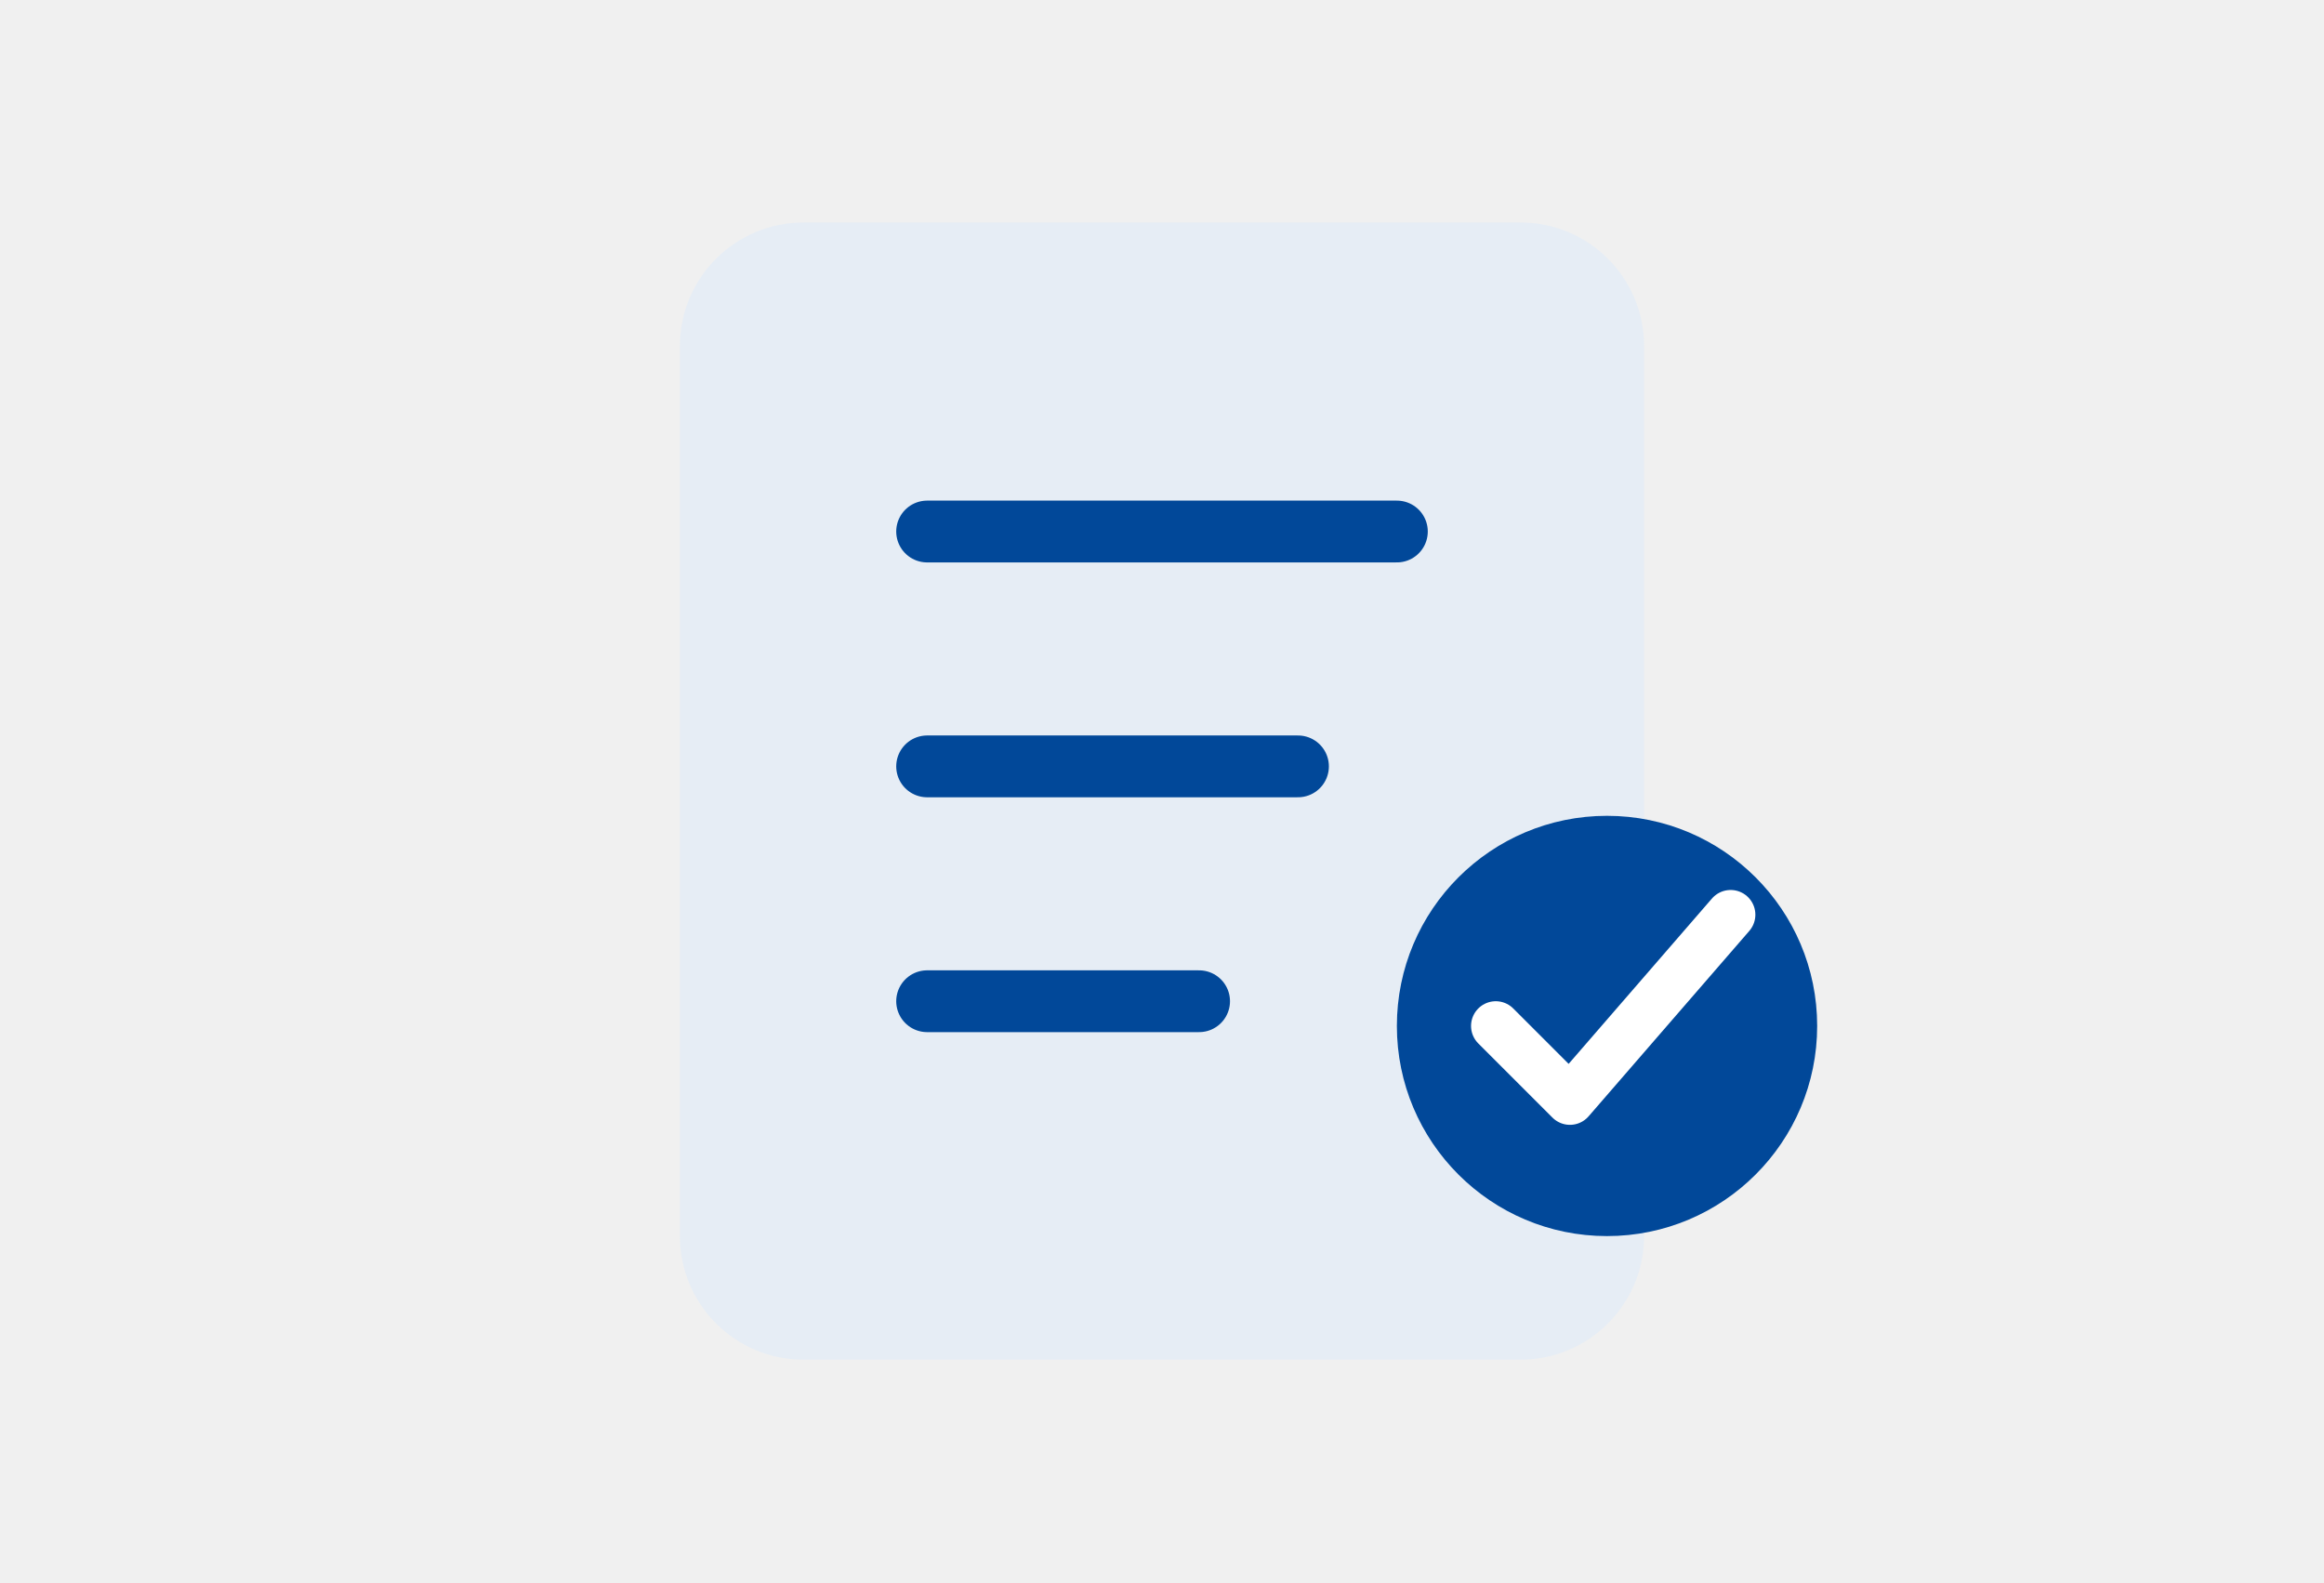
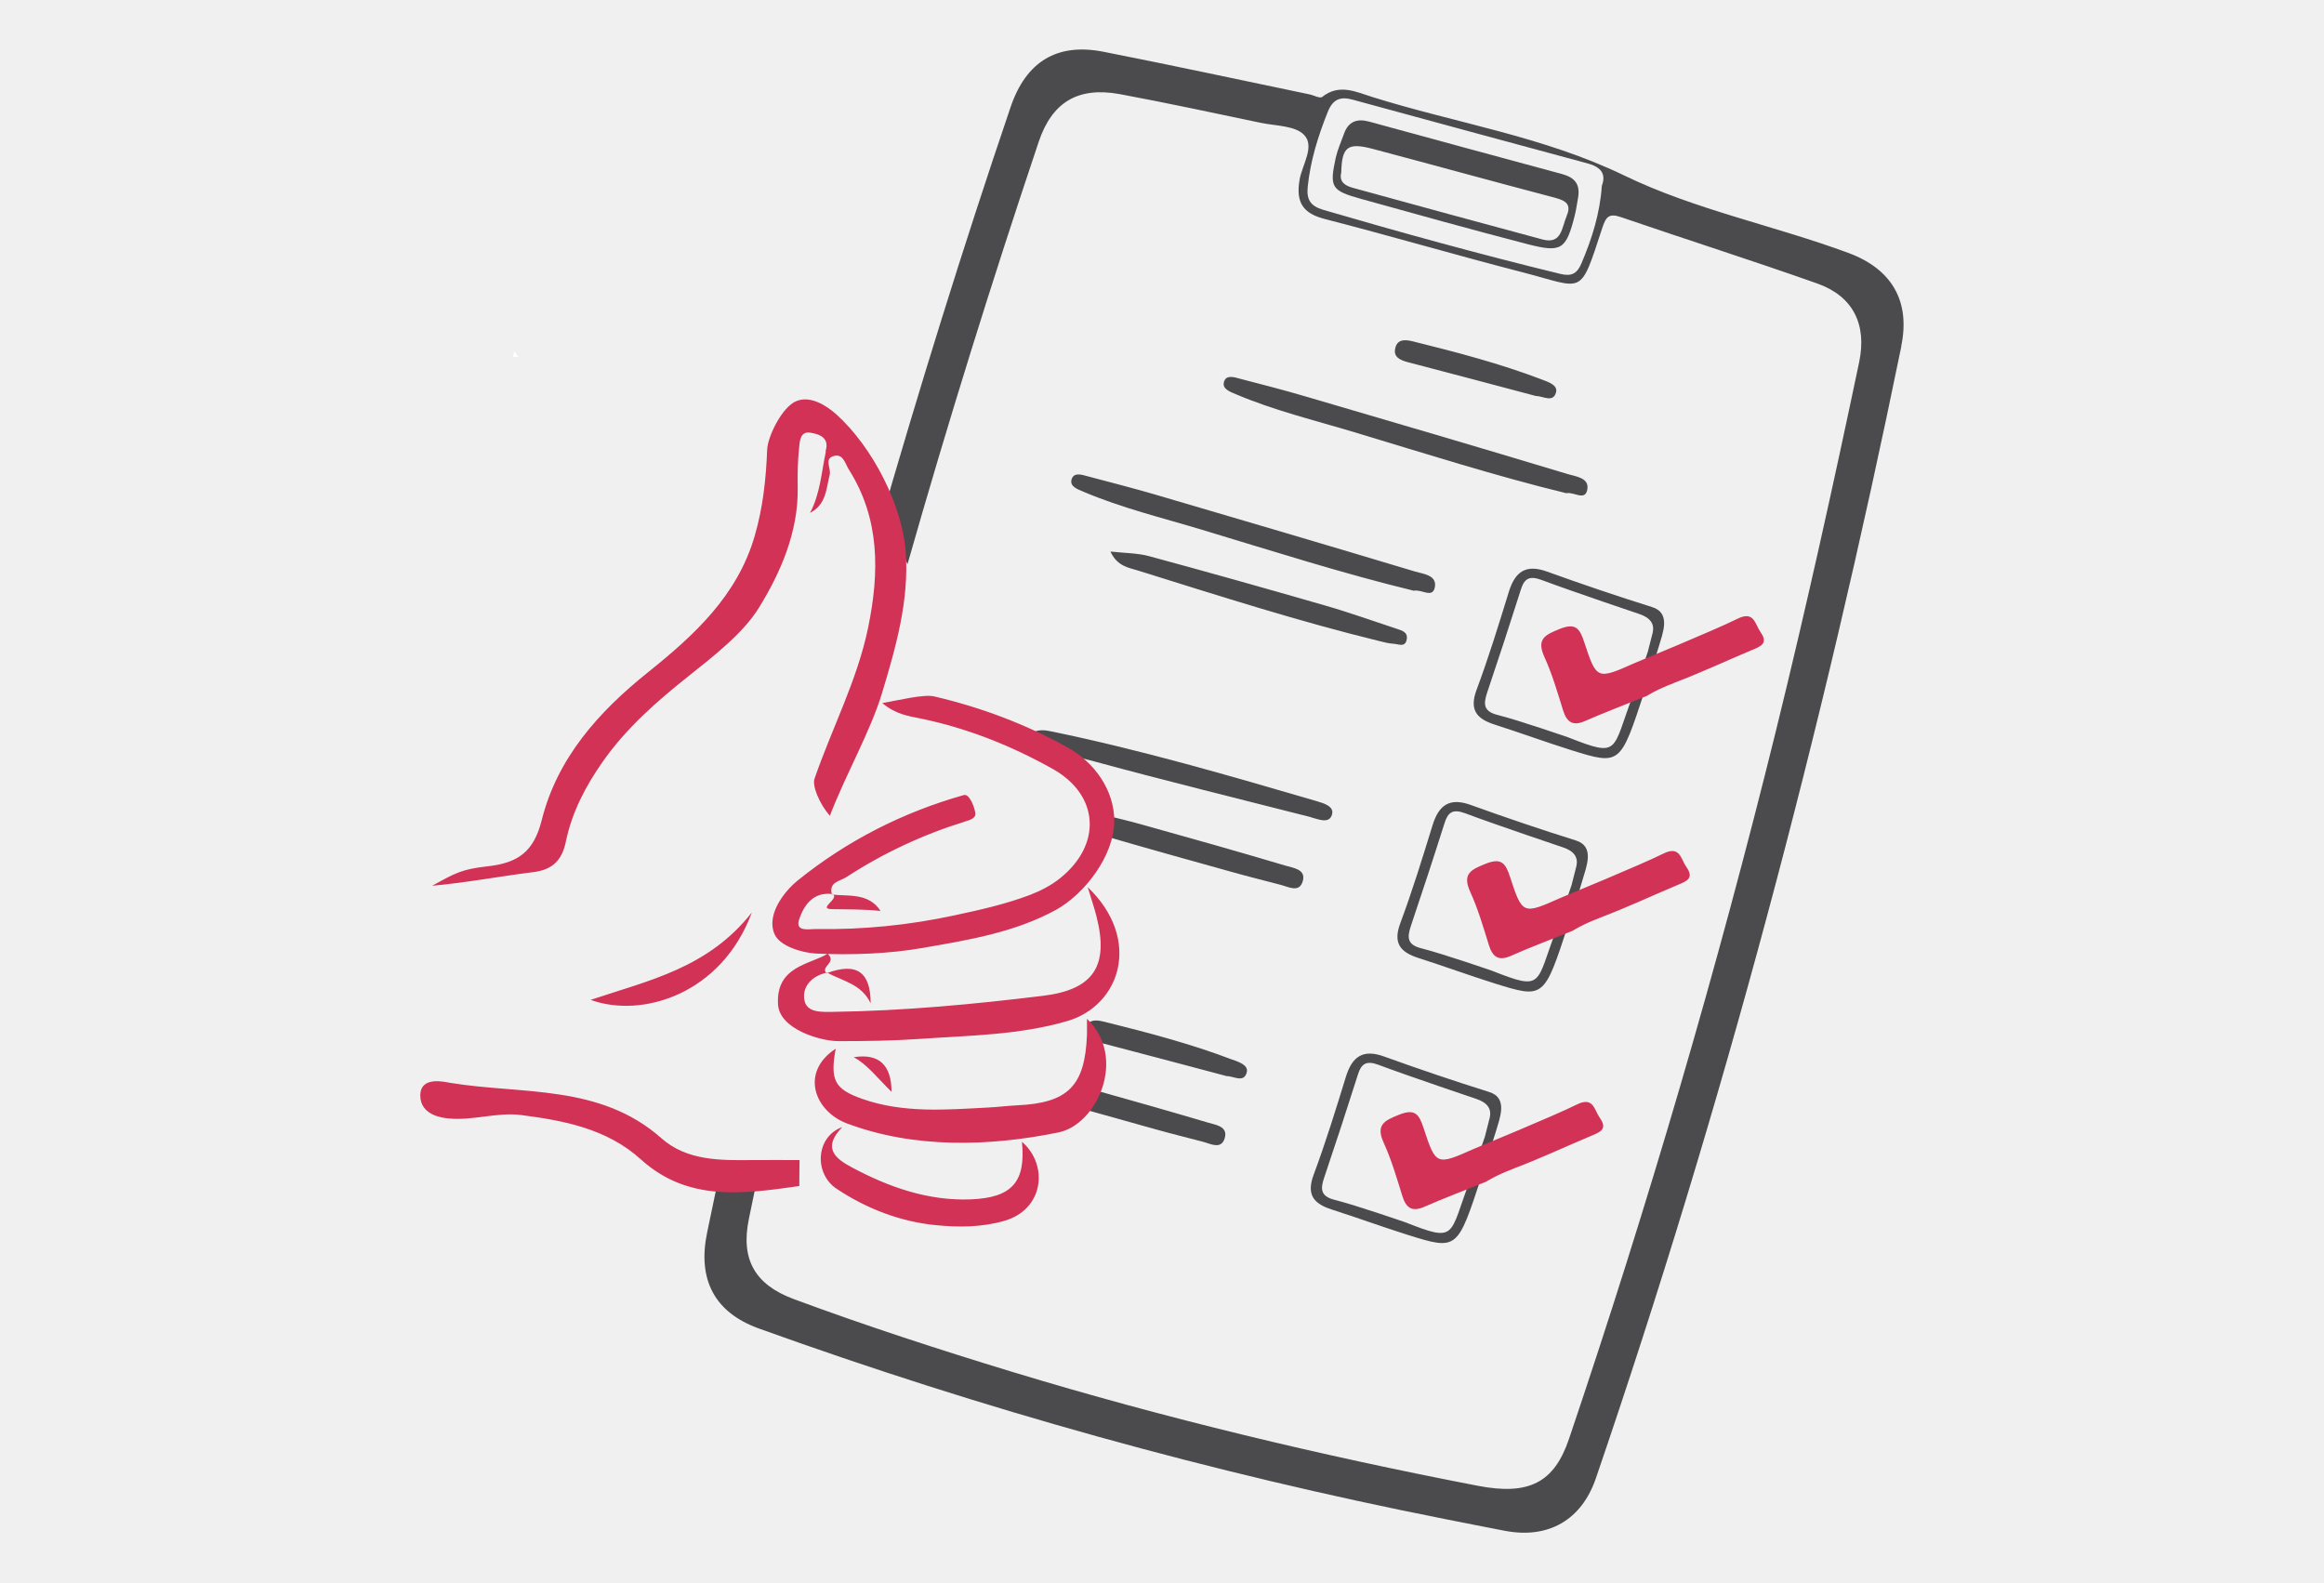
<svg xmlns="http://www.w3.org/2000/svg" width="188" height="128" viewBox="0 0 188 128" fill="none">
-   <rect x="55" y="18" width="78" height="92" rx="10" fill="#E6EDF5" />
-   <path d="M75 43h38M75 62h30M75 81h22" stroke="#014899" stroke-width="5" stroke-linecap="round" />
-   <circle cx="130" cy="83" r="17" fill="#014899" />
-   <path d="m121 83 6 6 13-15" stroke="white" stroke-width="4" stroke-linecap="round" stroke-linejoin="round" />
+   <g id="Property=Review">
+     <path id="Vector" d="M41.62 28.42C41.57 28.57 41.52 28.73 41.47 28.88C41.63 28.88 41.79 28.88 41.95 28.89C41.84 28.73 41.72 28.58 41.61 28.42H41.62Z" fill="white" />
+     <path id="Vector_2" d="M126.4 14.09C121.19 12.69 115.98 11.26 110.76 9.84C109.79 9.57 109.07 9.82 108.72 10.83C108.49 11.47 108.21 12.09 108.06 12.74C107.53 15.16 107.69 15.42 110.1 16.09C114.59 17.34 119.09 18.59 123.6 19.76C126.33 20.46 126.69 20.19 127.39 17.43C127.51 16.96 127.57 16.47 127.66 15.98C127.84 14.92 127.4 14.36 126.38 14.09H126.4ZM126.73 17.51C126.33 18.38 126.36 19.8 124.77 19.37C119.67 18 114.58 16.61 109.49 15.21C108.89 15.05 108.3 14.77 108.5 13.96C108.55 11.88 109.01 11.51 111.03 12.04C115.89 13.33 120.74 14.67 125.61 15.95C126.48 16.18 127.22 16.4 126.72 17.5L126.73 17.51Z" fill="#4B4B4D" />
+     <path id="Vector_3" d="M86.68 38.8C86.85 38.18 87.51 38.4 87.98 38.53C89.76 39 91.54 39.46 93.31 39.97C100.37 42.04 107.43 44.12 114.48 46.24C115.12 46.43 116.27 46.52 116.07 47.52C115.88 48.43 115 47.65 114.37 47.79C108.63 46.4 102.95 44.58 97.24 42.86C94.02 41.89 90.75 41.1 87.64 39.78C87.17 39.58 86.53 39.36 86.68 38.8ZM107.21 48.99C102.46 47.62 97.71 46.28 92.94 44.99C92.01 44.74 91.02 44.75 89.83 44.62C90.38 45.83 91.33 45.93 92.1 46.17C98.57 48.19 105.02 50.26 111.61 51.87C111.98 51.96 112.35 52.06 112.73 52.08C113.12 52.1 113.68 52.41 113.8 51.72C113.9 51.14 113.42 51.01 112.99 50.87C111.07 50.24 109.16 49.55 107.21 48.99ZM106.05 66.12C106.65 66.28 107.5 66.66 107.74 65.94C107.98 65.24 107.11 64.99 106.5 64.81C99.45 62.75 92.39 60.69 85.19 59.2C84.58 59.08 83.94 58.9 83.16 59.48C84.87 60.8 86.77 61.12 88.56 61.61C94.37 63.19 100.21 64.62 106.05 66.11V66.12ZM113.96 29.32C117.39 30.21 120.82 31.13 124.26 32.04C124.81 32.03 125.63 32.61 125.87 31.76C126.05 31.14 125.23 30.9 124.72 30.7C121.34 29.41 117.85 28.5 114.35 27.63C113.83 27.5 113.1 27.36 112.89 28.09C112.65 28.9 113.28 29.14 113.95 29.32H113.96ZM99.97 31.89C103.07 33.21 106.35 34 109.57 34.97C115.28 36.69 120.96 38.5 126.7 39.9C127.33 39.77 128.21 40.55 128.4 39.63C128.6 38.64 127.46 38.55 126.81 38.35C119.76 36.22 112.7 34.15 105.64 32.08C103.87 31.56 102.09 31.1 100.31 30.64C99.84 30.51 99.17 30.29 99.01 30.91C98.86 31.47 99.5 31.69 99.97 31.89ZM126.87 74.79C124.9 80.77 124.94 80.82 120.88 79.55C118.82 78.9 116.8 78.16 114.74 77.5C113.28 77.03 112.67 76.31 113.28 74.68C114.25 72.08 115.07 69.41 115.89 66.75C116.4 65.11 117.28 64.5 119 65.13C121.8 66.14 124.63 67.1 127.47 67.99C129.05 68.48 128.32 70.13 128 71.25C127.88 71.73 126.87 74.79 126.87 74.79ZM126.43 68.55C126.43 68.55 121.13 66.77 118.51 65.79C117.53 65.43 117.13 65.7 116.85 66.61C115.97 69.39 115.06 72.16 114.13 74.92C113.83 75.83 113.82 76.43 114.98 76.72C116.7 77.15 120.71 78.54 120.71 78.54C124.9 80.19 124.21 79.65 125.91 75.18C126 74.91 127.13 71.61 127.13 71.61L127.53 70.04C127.67 69.34 127.33 68.85 126.43 68.55ZM119.86 95.14C117.89 101.12 117.93 101.17 113.87 99.9C111.81 99.25 109.79 98.51 107.73 97.85C106.27 97.38 105.66 96.66 106.27 95.03C107.24 92.43 108.06 89.76 108.88 87.1C109.39 85.46 110.27 84.85 111.99 85.48C114.79 86.49 117.62 87.45 120.46 88.34C122.04 88.83 121.31 90.48 120.99 91.6L119.86 95.14ZM119.42 88.9C119.42 88.9 114.12 87.12 111.5 86.14C110.52 85.78 110.12 86.05 109.84 86.96C108.96 89.74 108.05 92.51 107.12 95.27C106.81 96.18 106.81 96.78 107.97 97.07C109.69 97.5 113.7 98.89 113.7 98.89C117.89 100.54 117.2 100 118.9 95.53C119.12 94.82 120.12 91.96 120.12 91.96L120.52 90.39C120.66 89.69 120.32 89.2 119.42 88.9ZM97.72 90.82C94.66 89.91 91.59 89.04 88.52 88.18C88.28 88.74 87.95 89.26 87.51 89.69C89.49 90.25 91.46 90.8 93.44 91.35C94.72 91.71 96.02 92.03 97.31 92.37C97.96 92.54 98.8 93.03 99.08 92.06C99.35 91.1 98.3 91 97.72 90.82ZM133.04 55.91C131.07 61.89 131.11 61.94 127.05 60.67C124.99 60.02 122.97 59.28 120.91 58.62C119.45 58.15 118.84 57.43 119.45 55.8C120.42 53.2 121.24 50.53 122.06 47.87C122.57 46.23 123.45 45.62 125.17 46.25C127.97 47.26 130.8 48.22 133.64 49.11C135.22 49.6 134.49 51.25 134.17 52.37C134.06 52.72 133.04 55.91 133.04 55.91ZM132.6 49.67C132.6 49.67 127.3 47.89 124.68 46.91C123.7 46.55 123.3 46.82 123.02 47.73C122.14 50.51 121.23 53.28 120.3 56.04C120 56.95 119.99 57.55 121.15 57.84C122.87 58.27 126.88 59.66 126.88 59.66C131.07 61.31 130.38 60.77 132.08 56.3C132.15 56.08 133.3 52.73 133.3 52.73L133.7 51.16C133.84 50.46 133.5 49.97 132.6 49.67ZM99.7 85.73C96.32 84.44 92.83 83.53 89.33 82.66C88.88 82.55 88.27 82.43 87.98 82.87C88.28 83.29 88.52 83.77 88.68 84.27C88.76 84.3 88.85 84.32 88.94 84.34C92.37 85.23 95.8 86.15 99.24 87.06C99.79 87.05 100.61 87.63 100.85 86.78C101.03 86.16 100.21 85.92 99.7 85.72V85.73ZM104.02 70.04C100.13 68.88 96.22 67.78 92.31 66.69C91.33 66.41 90.35 66.19 89.36 65.94C89.46 66.5 89.48 67.08 89.42 67.65C92.85 68.65 96.3 69.61 99.75 70.57C101.03 70.93 102.33 71.25 103.62 71.59C104.27 71.76 105.11 72.25 105.39 71.28C105.66 70.32 104.61 70.22 104.03 70.04H104.02ZM153.81 28.01C147.46 59.05 139.36 89.61 129.1 119.59C127.94 122.98 125.25 124.52 121.72 123.84C120.09 123.53 118.46 123.2 116.83 122.88C97.97 119.15 79.49 114 61.4 107.48C57.78 106.18 56.42 103.5 57.2 99.73C57.56 97.97 57.93 96.22 58.3 94.46C59.32 94.72 60.45 94.64 61.48 94.26C61.18 95.71 60.88 97.16 60.58 98.61C59.91 101.86 61.04 103.92 64.22 105.1C70.05 107.26 75.96 109.18 81.9 110.99C94.28 114.75 106.84 117.75 119.54 120.2C123.69 121 125.73 119.95 126.93 116.39C133.31 97.52 138.91 78.41 143.68 59.06C146.11 49.18 148.31 39.24 150.4 29.28C151.03 26.25 149.91 23.97 147.02 22.94C141.74 21.07 136.41 19.38 131.11 17.56C130.14 17.23 129.91 17.56 129.62 18.43C127.77 24.06 128.2 23.33 123.21 22.04C117.85 20.66 112.54 19.1 107.18 17.72C105.37 17.26 104.82 16.35 105.13 14.54C105.34 13.32 106.39 11.84 105.49 10.91C104.77 10.16 103.21 10.19 102.01 9.94C98.22 9.15 94.43 8.33 90.61 7.62C87.21 6.99 85.11 8.26 84.03 11.46C80.23 22.78 76.68 34.17 73.41 45.65C73 44.51 72.2 43.54 71.02 43.01C74.34 31.48 77.89 20.03 81.75 8.67C83 4.99 85.5 3.44 89.28 4.19C94.83 5.28 100.37 6.48 105.91 7.63C106.27 7.7 106.78 7.99 106.96 7.84C108.33 6.75 109.69 7.43 110.99 7.84C117.78 9.97 124.82 11.02 131.4 14.2C137.09 16.96 143.51 18.24 149.52 20.46C153.06 21.77 154.55 24.38 153.8 28.01H153.81ZM128.43 13.22C122.09 11.5 115.75 9.8 109.41 8.06C108.39 7.78 107.81 8.06 107.41 9.05C106.63 11 106.01 12.98 105.79 15.09C105.68 16.13 105.99 16.66 107.02 16.97C113.39 18.83 119.78 20.59 126.23 22.16C127.14 22.38 127.58 22.13 127.93 21.31C128.78 19.31 129.43 17.27 129.58 15.03C129.98 13.98 129.39 13.48 128.43 13.22Z" fill="#4B4B4D" />
+     <path id="Vector_4" d="M135.41 55.25C137.54 54.45 139.62 53.47 141.72 52.59C142.41 52.3 143.08 52.07 142.42 51.14C141.96 50.49 141.91 49.38 140.55 50.06C138.75 50.96 132.54 53.51 132.24 53.64C129.2 54.99 129.16 55.01 128.16 51.96C127.8 50.86 127.48 50.36 126.18 50.88C125.01 51.35 124.27 51.68 124.93 53.14C125.56 54.52 125.99 56 126.44 57.45C126.75 58.46 127.26 58.77 128.27 58.31C129.48 57.77 131.68 56.92 133.22 56.3C133.22 56.3 133.99 55.79 135.41 55.26V55.25ZM122.41 94.55C124.55 93.75 126.62 92.77 128.72 91.89C129.41 91.6 130.08 91.37 129.42 90.44C128.96 89.79 128.91 88.68 127.55 89.36C125.75 90.26 119.54 92.81 119.24 92.94C116.2 94.29 116.16 94.31 115.16 91.26C114.8 90.16 114.48 89.66 113.18 90.18C112.01 90.65 111.27 90.98 111.93 92.44C112.56 93.82 112.99 95.3 113.44 96.75C113.75 97.76 114.26 98.07 115.27 97.61C116.48 97.07 118.68 96.22 120.22 95.6C120.22 95.6 120.99 95.09 122.41 94.56V94.55ZM129.41 74.25C131.55 73.45 133.62 72.47 135.72 71.59C136.41 71.3 137.08 71.07 136.42 70.14C135.96 69.49 135.91 68.38 134.55 69.06C132.75 69.96 126.54 72.51 126.24 72.64C123.2 73.99 123.16 74.01 122.16 70.96C121.8 69.86 121.48 69.36 120.18 69.88C119.01 70.35 118.27 70.68 118.93 72.14C119.56 73.52 119.99 75 120.44 76.45C120.75 77.46 121.26 77.77 122.27 77.31C123.48 76.76 125.68 75.92 127.22 75.3C127.22 75.3 127.99 74.79 129.41 74.26V74.25ZM66.91 78.69C68.18 79.37 69.71 79.62 70.43 81.17C70.43 78.69 69.35 77.8 66.85 78.74C66.35 78.16 67.74 77.88 66.95 77.16C65.54 78.03 62.74 78.16 62.94 81.28C63.07 83.25 66.34 84.23 67.84 84.23C70.02 84.23 72.2 84.2 74.38 84.05C78.39 83.77 82.46 83.74 86.35 82.6C90.64 81.34 92.4 75.99 87.99 71.77C88.28 72.73 88.52 73.42 88.7 74.14C89.72 78.13 88.48 80.06 84.38 80.56C78.74 81.25 73.09 81.78 67.4 81.86C66.44 81.87 65.25 81.94 65.07 80.9C64.88 79.82 65.67 78.94 66.89 78.69H66.9H66.91ZM67.33 72.33C68.01 72.66 66.09 73.53 67.29 73.55C68.45 73.57 69.92 73.55 71.23 73.7C70.27 72.17 68.49 72.54 67.3 72.36C67.01 71.35 67.98 71.28 68.45 70.97C71.44 69.02 74.66 67.52 78.07 66.46C78.45 66.34 78.95 66.21 78.9 65.79C78.84 65.29 78.41 64.19 77.97 64.32C73.02 65.72 68.53 68.01 64.53 71.23C63.68 71.91 61.95 73.83 62.64 75.54C63.06 76.57 64.94 77.08 65.97 77.14C68.77 77.28 71.9 77.17 74.63 76.69C78.33 76.05 82.07 75.44 85.42 73.61C87.74 72.33 90.12 69.23 90.14 66.45C90.16 63.89 88.47 61.64 86.42 60.5C83 58.59 79.37 57.23 75.57 56.34C74.72 56.14 72.67 56.66 71.37 56.88C72.48 57.8 73.5 57.93 74.48 58.13C78.26 58.91 81.81 60.33 85.15 62.2C88.95 64.33 89.15 68.35 85.73 71.07C85 71.65 84.19 72.06 83.32 72.4C81.34 73.15 79.28 73.61 77.22 74.05C73.53 74.85 69.79 75.22 66.02 75.16C65.47 75.15 64.31 75.42 64.64 74.4C65.01 73.28 65.76 72.12 67.35 72.33H67.33ZM66.81 36.52C66.45 38.19 66.36 39.92 65.53 41.49C66.84 40.82 66.83 39.56 67.12 38.4C67.25 37.89 66.62 37.08 67.49 36.88C68.23 36.71 68.38 37.54 68.67 37.99C71.2 41.99 71.14 46.33 70.23 50.76C69.35 55.04 67.3 58.91 65.89 63C65.69 63.57 66.27 65 67.13 66C68.37 62.75 70.41 59.18 71.35 56.08C72.47 52.35 73.55 48.61 73.27 44.66C73 40.91 70.6 36.16 67.63 33.5C66.85 32.81 65.56 31.98 64.42 32.45C63.26 32.92 62.11 35.31 62.06 36.36C61.97 38.73 61.72 41.07 61.05 43.36C59.65 48.19 56.16 51.39 52.43 54.38C48.43 57.58 45.08 61.32 43.82 66.36C43.17 68.94 41.88 69.82 39.41 70.09C37.37 70.32 36.84 70.62 34.96 71.66C37.73 71.41 40.44 70.89 43.18 70.55C44.77 70.35 45.49 69.51 45.78 68.06C46.27 65.71 47.36 63.62 48.73 61.66C50.64 58.92 53.13 56.74 55.71 54.69C57.81 53.02 60.14 51.2 61.39 49.17C63.11 46.39 64.6 43.04 64.53 39.43C64.51 38.38 64.53 37.32 64.64 36.27C64.69 35.73 64.72 34.88 65.52 35C66.24 35.11 67.18 35.39 66.76 36.57L66.78 36.52H66.81ZM64.66 95.94C64.66 95.77 64.67 94.02 64.68 93.85C63.4 93.85 62.11 93.84 60.83 93.85C58.23 93.88 55.55 93.9 53.5 92.08C48.53 87.68 42.23 88.56 36.4 87.6C36.01 87.54 34 87.01 34 88.63C34 90.25 35.85 90.44 36.26 90.48C38.23 90.69 40.21 89.95 42.18 90.21C45.55 90.65 49.07 91.28 51.86 93.81C55.68 97.26 60.19 96.58 64.67 95.95L64.66 95.94ZM67.59 84.85C64.68 86.77 65.92 89.91 68.5 90.88C73.97 92.94 80.06 92.75 85.64 91.61C88.76 90.97 91.21 85.55 87.93 82.42C87.93 82.94 87.94 83.33 87.93 83.72C87.77 87.85 86.41 89.23 82.29 89.42C81.5 89.46 80.71 89.56 79.93 89.6C76.51 89.78 73.07 90.07 69.75 88.9C67.51 88.11 67.14 87.39 67.6 84.86L67.59 84.85ZM68.12 91.19C65.97 91.98 65.85 94.95 67.66 96.16C70.1 97.79 72.85 98.84 75.74 99.12C77.52 99.29 79.36 99.3 81.2 98.78C84.47 97.87 84.83 94.23 82.67 92.37C82.99 95.59 81.9 96.9 78.52 97.03C75.07 97.16 71.9 96.04 68.91 94.44C67.59 93.74 66.49 92.88 68.12 91.2V91.19ZM60.82 73.82C57.28 78.32 52.53 79.3 47.78 80.89C51.96 82.41 58.39 80.41 60.82 73.82ZM69.06 85.53C70.13 86.09 70.99 87.22 72.12 88.33C72.12 86.15 71.09 85.2 69.06 85.53Z" fill="#D13255" />
+   </g>
</svg>
